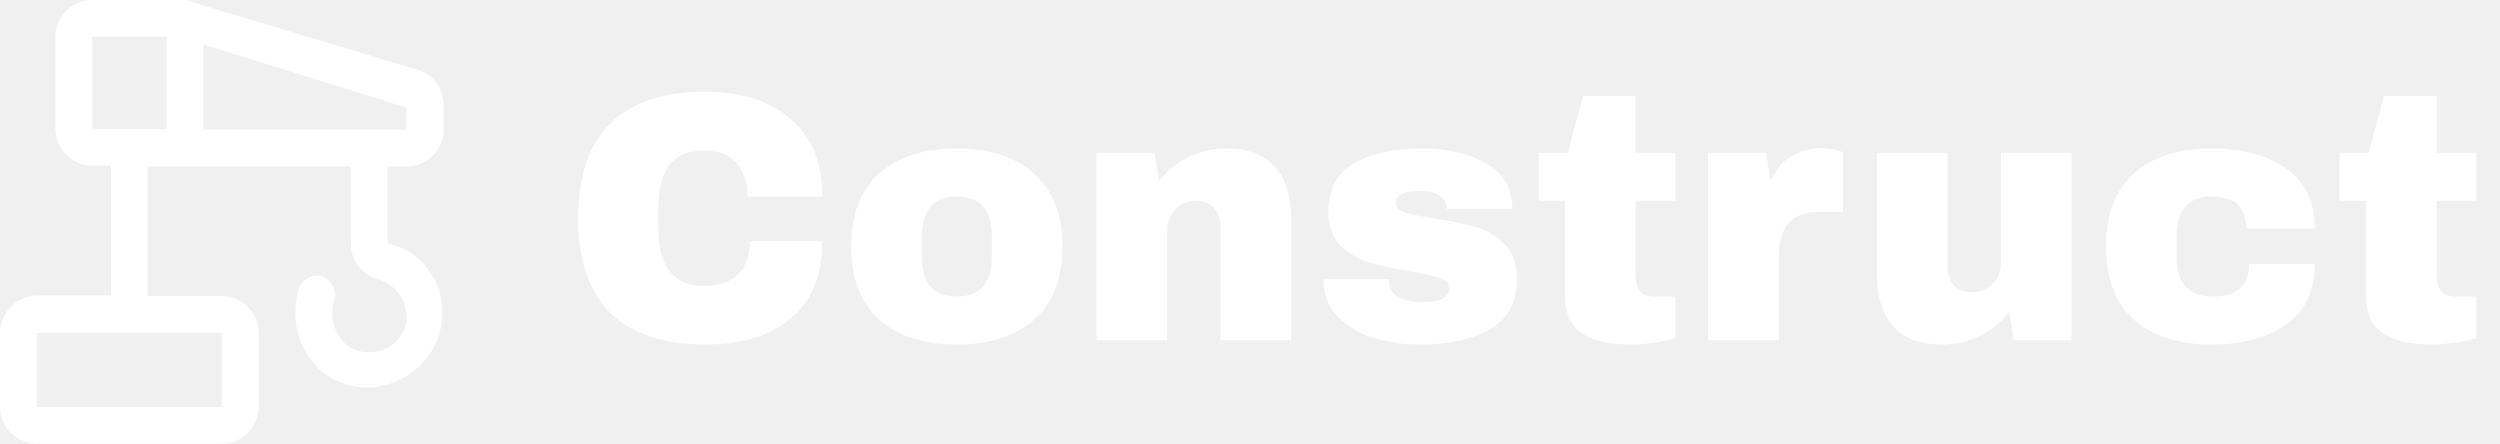
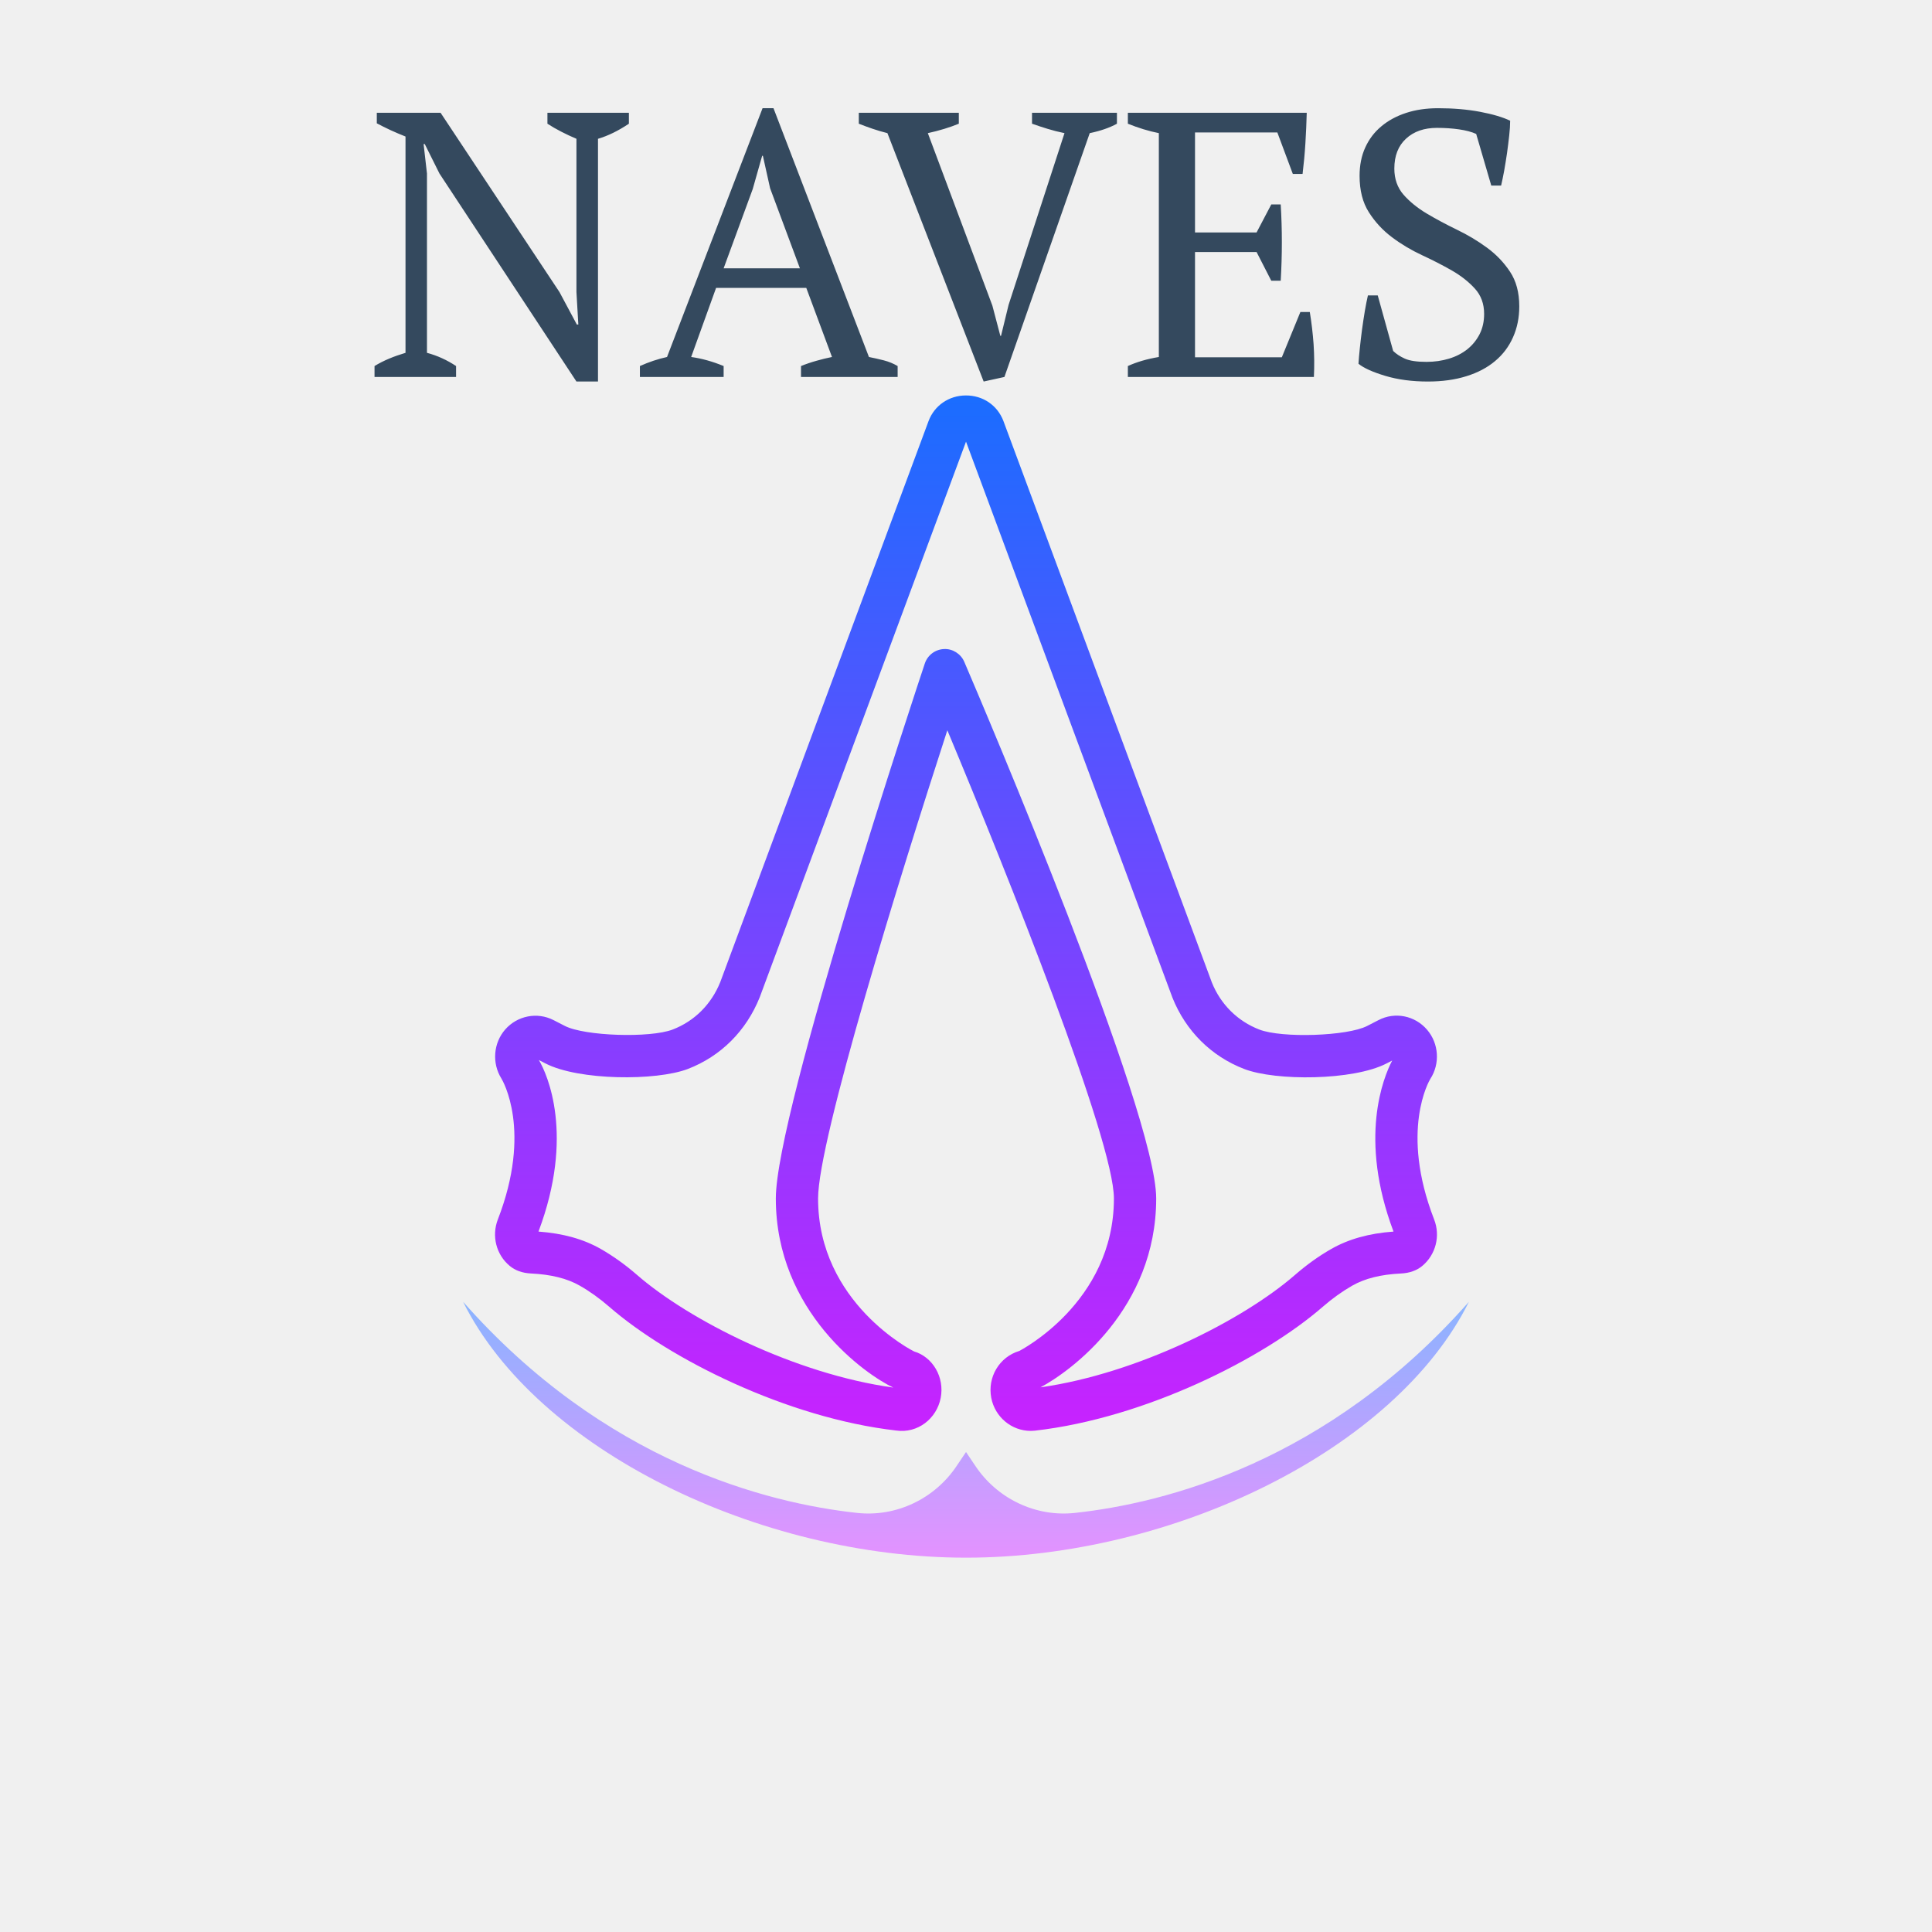
- <svg xmlns="http://www.w3.org/2000/svg" fill="none" height="30" viewBox="0 0 169 30" width="169">
-   <g fill="#fff">
-     <path d="m27.516 11.25c1.359 0 2.484-1.125 2.484-2.484v-1.641c0-1.125-.75-2.109-1.734-2.391l-15.281-4.594c-.234-.141-.469-.141-.75-.141h-6c-1.359 0-2.484 1.125-2.484 2.484v6.234c0 1.359 1.125 2.484 2.484 2.484h1.266v8.766h-5.016c-1.359.047-2.484 1.172-2.484 2.531v5.016c0 1.359 1.125 2.484 2.484 2.484h12.516c1.359 0 2.484-1.125 2.484-2.484v-5.016c0-1.359-1.125-2.484-2.484-2.484h-5.016v-8.766h13.734v5.25c0 1.125.75 2.109 1.875 2.391 1.266.375 2.016 1.641 1.875 2.859-.141.984-.984 1.875-2.016 2.016-.75.141-1.5 0-2.109-.516-.516-.516-.891-1.266-.891-2.016 0-.234 0-.609.141-.891.234-.609-.141-1.359-.75-1.641-.609-.234-1.359.141-1.641.75-.141.609-.234 1.125-.234 1.734 0 1.5.609 2.859 1.734 3.891.891.75 2.016 1.125 3.234 1.125.234 0 .609 0 .891-.141 2.016-.375 3.609-2.016 3.984-3.984.516-2.625-1.125-5.109-3.609-5.625v-5.203zm-12.516 16.266h-12.516v-5.016h12.516zm12.516-18.75h-13.781v-5.766l13.734 4.266v1.5zm-21.281-6.281h5.016v6.234h-5.016z" />
-     <path d="m47.648 6.2c2.448 0 4.384.616 5.808 1.848 1.424 1.216 2.136 2.96 2.136 5.232h-5.064c0-.96-.256-1.72-.768-2.28-.496-.56-1.208-.84-2.136-.84-1.072 0-1.864.336-2.376 1.008-.496.672-.744 1.608-.744 2.808v1.536c0 1.184.248 2.12.744 2.808.512.672 1.288 1.008 2.328 1.008 1.024 0 1.8-.264 2.328-.792s.792-1.272.792-2.232h4.896c0 2.256-.696 3.984-2.088 5.184-1.376 1.2-3.328 1.8-5.856 1.8-2.816 0-4.952-.72-6.408-2.16-1.44-1.44-2.16-3.568-2.16-6.384s.72-4.944 2.16-6.384c1.456-1.44 3.592-2.16 6.408-2.16zm17.024 3.84c2.224 0 3.968.568 5.232 1.704 1.28 1.12 1.92 2.76 1.92 4.92s-.64 3.808-1.92 4.944c-1.264 1.12-3.008 1.68-5.232 1.68s-3.968-.56-5.232-1.68-1.896-2.768-1.896-4.944.632-3.824 1.896-4.944 3.008-1.68 5.232-1.68zm0 3.24c-1.568 0-2.352.904-2.352 2.712v1.368c0 1.792.784 2.688 2.352 2.688 1.584 0 2.376-.896 2.376-2.688v-1.368c0-1.808-.792-2.712-2.376-2.712zm18.192-3.24c1.472 0 2.576.408 3.312 1.224s1.104 1.992 1.104 3.528v8.208h-4.776v-7.632c0-.544-.144-.976-.432-1.296-.272-.336-.664-.504-1.176-.504-.592 0-1.072.192-1.44.576s-.552.856-.552 1.416v7.44h-4.776v-12.672h3.912l.312 1.92c.496-.672 1.144-1.208 1.944-1.608.816-.4 1.672-.6 2.568-.6zm13.296 0c1.696 0 3.128.336 4.296 1.008 1.184.656 1.776 1.68 1.776 3.072h-4.44c0-.464-.208-.792-.624-.984-.288-.16-.648-.24-1.08-.24-1.152 0-1.728.272-1.728.816 0 .304.2.52.6.648s1.056.264 1.968.408c1.12.16 2.056.352 2.808.576.752.208 1.408.592 1.968 1.152.56.544.84 1.312.84 2.304 0 1.616-.608 2.768-1.824 3.456-1.2.688-2.776 1.032-4.728 1.032-1.12 0-2.176-.152-3.168-.456-.992-.32-1.8-.808-2.424-1.464s-.936-1.488-.936-2.496h4.44v.096c.016.544.24.928.672 1.152.448.208.92.312 1.416.312 1.328 0 1.992-.312 1.992-.936 0-.32-.208-.552-.624-.696s-1.096-.296-2.04-.456c-1.136-.192-2.072-.4-2.808-.624-.72-.224-1.352-.6-1.896-1.128-.544-.544-.816-1.296-.816-2.256 0-1.552.584-2.656 1.752-3.312 1.184-.656 2.72-.984 4.608-.984zm17.096.288v3.24h-2.688v4.824c0 .576.096 1 .288 1.272.192.256.544.384 1.056.384h1.344v2.808c-.384.128-.88.232-1.488.312s-1.136.12-1.584.12c-1.408 0-2.496-.256-3.264-.768-.752-.512-1.128-1.384-1.128-2.616v-6.336h-1.776v-3.24h1.968l1.032-3.84h3.552v3.84zm9.92-.312c.368 0 .696.048.984.144.288.08.432.128.432.144v4.008h-1.536c-.992 0-1.712.256-2.16.768-.432.512-.648 1.272-.648 2.28v5.64h-4.776v-12.672h3.912l.312 1.92c.288-.736.744-1.288 1.368-1.656.624-.384 1.328-.576 2.112-.576zm12.949 12.984-.312-1.92c-.496.688-1.152 1.232-1.968 1.632-.8.384-1.648.576-2.544.576-1.472 0-2.576-.408-3.312-1.224s-1.104-1.992-1.104-3.528v-8.208h4.776v7.632c0 .544.136.984.408 1.32.288.32.688.48 1.2.48.592 0 1.072-.192 1.44-.576s.552-.856.552-1.416v-7.44h4.776v12.672zm13.368-12.96c2.08 0 3.76.448 5.04 1.344 1.296.88 1.944 2.232 1.944 4.056h-4.632c0-1.44-.784-2.16-2.352-2.16s-2.352.904-2.352 2.712v1.368c0 1.792.816 2.688 2.448 2.688s2.448-.736 2.448-2.208h4.44c0 1.84-.648 3.208-1.944 4.104-1.28.896-2.96 1.344-5.04 1.344-2.224 0-3.968-.56-5.232-1.68s-1.896-2.768-1.896-4.944.632-3.824 1.896-4.944 3.008-1.68 5.232-1.68zm17.904.288v3.24h-2.688v4.824c0 .576.096 1 .288 1.272.192.256.544.384 1.056.384h1.344v2.808c-.384.128-.88.232-1.488.312s-1.136.12-1.584.12c-1.408 0-2.496-.256-3.264-.768-.752-.512-1.128-1.384-1.128-2.616v-6.336h-1.776v-3.24h1.968l1.032-3.84h3.552v3.84z" />
+ <svg xmlns="http://www.w3.org/2000/svg" x="0px" y="0px" width="64" height="64" viewBox="0 0 172 172" style=" fill:#000000;">
+   <defs>
+     <linearGradient x1="86" y1="128.704" x2="86" y2="161.25" gradientUnits="userSpaceOnUse" id="color-1_sQ0jBs9KfjXV_gr1">
+       <stop offset="0" stop-color="#8ab4ff" />
+       <stop offset="1" stop-color="#e492ff" />
+     </linearGradient>
+     <linearGradient x1="86" y1="13.435" x2="86" y2="145.133" gradientUnits="userSpaceOnUse" id="color-2_sQ0jBs9KfjXV_gr2">
+       <stop offset="0" stop-color="#1a6dff" />
+       <stop offset="1" stop-color="#c822ff" />
+     </linearGradient>
+   </defs>
+   <g transform="translate(25.8,25.8) scale(0.7,0.7)">
+     <g fill="none" fill-rule="nonzero" stroke="none" stroke-width="none" stroke-linecap="butt" stroke-linejoin="miter" stroke-miterlimit="10" stroke-dasharray="" stroke-dashoffset="0" font-family="none" font-weight="none" font-size="none" text-anchor="none" style="mix-blend-mode: normal">
+       <path d="M0,172v-172h172v172z" fill="none" stroke="none" stroke-width="1" />
+       <g stroke="none" stroke-width="1">
+         <path d="M149.963,128.704c-9.352,18.812 -37.625,32.546 -63.962,32.546c-26.337,0 -54.61,-13.733 -63.962,-32.546c17.979,20.398 38.727,25.612 50.068,26.848c5.026,0.564 9.944,-1.801 12.739,-6.02l1.156,-1.72l1.156,1.72c2.795,4.219 7.713,6.584 12.739,6.02c11.341,-1.236 32.089,-6.45 50.068,-26.848z" fill="url(#color-1_sQ0jBs9KfjXV_gr1)" />
+         <path d="M94.232,145.125c-2.432,0 -4.545,-1.76 -5.018,-4.19c-0.508,-2.653 1.032,-5.219 3.58,-5.982v0c-0.04,0.003 12.018,-6.082 12.018,-19.39c0,-7.369 -13.429,-41.003 -21.186,-59.544c-6.05,18.616 -16.439,52.116 -16.439,59.544c0,13.327 12.086,19.406 12.207,19.457c2.36,0.696 3.9,3.265 3.389,5.91c-0.516,2.647 -2.932,4.542 -5.66,4.149c-13.897,-1.591 -28.901,-9.127 -36.504,-15.746c-1.207,-1.048 -2.462,-1.948 -3.733,-2.674c-1.613,-0.922 -3.647,-1.43 -6.213,-1.553c-1.099,-0.056 -2.013,-0.382 -2.714,-0.973c-1.707,-1.422 -2.311,-3.792 -1.502,-5.891c4.383,-11.296 0.613,-17.676 0.449,-17.942c-1.215,-1.948 -1.013,-4.507 0.489,-6.224c1.543,-1.76 4.066,-2.255 6.138,-1.199l1.446,0.742c2.502,1.293 10.831,1.569 13.714,0.462c2.771,-1.064 4.923,-3.214 6.058,-6.044l26.485,-71.337c0.734,-1.975 2.588,-3.255 4.727,-3.263c2.201,-0.016 4.037,1.263 4.792,3.241l26.518,71.426c1.11,2.765 3.263,4.913 6.036,5.98c2.876,1.113 11.207,0.836 13.712,-0.46l1.438,-0.739c2.086,-1.091 4.636,-0.586 6.181,1.22c1.502,1.75 1.672,4.324 0.411,6.259c-0.126,0.207 -3.892,6.584 0.486,17.869c0.817,2.094 0.215,4.467 -1.497,5.904c-0.718,0.594 -1.623,0.916 -2.712,0.97c-2.564,0.121 -4.596,0.629 -6.216,1.553c-1.266,0.726 -2.521,1.623 -3.736,2.679c-7.606,6.617 -22.61,14.155 -36.566,15.751c-0.245,0.024 -0.411,0.032 -0.578,0.032zM31.627,119.776c3.144,0.234 5.73,0.959 7.928,2.212c1.58,0.906 3.123,2.01 4.593,3.289c6.622,5.765 20.148,12.62 32.599,14.338c-3.437,-1.61 -14.934,-9.592 -14.934,-24.053c0,-11.059 18.176,-65.717 18.95,-68.037c0.352,-1.059 1.322,-1.79 2.438,-1.836c1.078,-0.062 2.142,0.599 2.58,1.626c2.502,5.829 24.408,57.263 24.408,68.246c0,14.026 -10.82,21.96 -14.717,24.026c12.368,-1.752 25.789,-8.57 32.379,-14.306c1.478,-1.285 3.023,-2.392 4.596,-3.289c2.212,-1.263 4.811,-1.989 7.925,-2.215c-4.467,-11.865 -1.295,-19.587 -0.169,-21.755l-0.72,0.374c-4.219,2.185 -14.093,2.249 -18.108,0.699c-4.179,-1.61 -7.418,-4.827 -9.116,-9.06l-26.257,-70.722l-26.233,70.654c-1.723,4.3 -4.961,7.517 -9.143,9.127c-4.021,1.54 -13.889,1.481 -18.108,-0.701l-0.841,-0.433c1.078,1.806 4.558,9.578 -0.048,21.814zM140.927,97.653v0z" fill="url(#color-2_sQ0jBs9KfjXV_gr2)" />
+       </g>
+       <g fill="#34495e" stroke="none" stroke-width="1">
+         <path d="M32.766,-21.124v-1.39h10.36v1.39c-1.34,0.9 -2.65,1.54 -3.93,1.92v0v30.87h-2.74l-17.42,-26.45l-1.87,-3.75h-0.15l0.43,3.75v22.8c1.313,0.353 2.547,0.913 3.7,1.68v0v1.39h-10.37v-1.39c0.58,-0.353 1.197,-0.667 1.85,-0.94c0.653,-0.273 1.35,-0.52 2.09,-0.74v0v-27.51c-0.64,-0.253 -1.273,-0.523 -1.9,-0.81c-0.62,-0.287 -1.203,-0.577 -1.75,-0.87v0v-1.34h8.11l15.12,22.8l2.21,4.13h0.19l-0.24,-4.13v-19.49c-0.673,-0.287 -1.32,-0.59 -1.94,-0.91c-0.627,-0.32 -1.21,-0.657 -1.75,-1.01zM55.176,9.696v1.39h-10.65v-1.39c1.147,-0.513 2.297,-0.897 3.45,-1.15v0l12.15,-31.64h1.39l12.14,31.64c0.64,0.127 1.273,0.27 1.9,0.43c0.62,0.16 1.203,0.4 1.75,0.72v0v1.39h-12.29v-1.39c0.64,-0.26 1.297,-0.483 1.97,-0.67c0.673,-0.193 1.33,-0.353 1.97,-0.48v0l-3.27,-8.79h-11.47l-3.17,8.79c1.347,0.187 2.723,0.57 4.13,1.15zM58.876,-12.814l-3.7,10.08h9.7l-3.79,-10.18l-0.92,-4.13h-0.09zM91.416,1.916l7.11,-21.84c-0.773,-0.16 -1.493,-0.343 -2.16,-0.55c-0.673,-0.207 -1.33,-0.423 -1.97,-0.65v0v-1.39h10.8v1.39c-0.927,0.513 -2.08,0.913 -3.46,1.2v0l-10.85,31.01l-2.64,0.58l-12.24,-31.59c-0.64,-0.16 -1.263,-0.343 -1.87,-0.55c-0.607,-0.207 -1.197,-0.423 -1.77,-0.65v0v-1.39h12.72v1.39c-0.547,0.227 -1.157,0.443 -1.83,0.65c-0.673,0.207 -1.377,0.39 -2.11,0.55v0l8.21,21.94l1.01,3.84h0.09zM106.586,-22.514h22.75c-0.033,1.28 -0.09,2.567 -0.17,3.86c-0.08,1.3 -0.2,2.607 -0.36,3.92v0h-1.24l-1.97,-5.28h-10.47v12.72h7.83l1.87,-3.56h1.2c0.193,3.173 0.193,6.407 0,9.7v0h-1.2l-1.87,-3.65h-7.83v13.39h11.04l2.36,-5.76h1.2c0.22,1.347 0.38,2.707 0.48,4.08c0.093,1.38 0.107,2.773 0.04,4.18v0h-23.66v-1.39c1.12,-0.513 2.433,-0.897 3.94,-1.15v0v-28.47c-0.64,-0.127 -1.297,-0.293 -1.97,-0.5c-0.673,-0.207 -1.33,-0.44 -1.97,-0.7v0zM138.366,0.716l1.96,7.06c0.387,0.38 0.883,0.707 1.49,0.98c0.607,0.273 1.52,0.41 2.74,0.41v0c1.02,0 1.98,-0.137 2.88,-0.41c0.893,-0.273 1.67,-0.673 2.33,-1.2c0.653,-0.527 1.173,-1.167 1.56,-1.92c0.38,-0.753 0.57,-1.61 0.57,-2.57v0c0,-1.28 -0.39,-2.35 -1.17,-3.21c-0.787,-0.867 -1.763,-1.637 -2.93,-2.31c-1.167,-0.667 -2.44,-1.32 -3.82,-1.96c-1.373,-0.64 -2.643,-1.4 -3.81,-2.28c-1.173,-0.88 -2.15,-1.937 -2.93,-3.17c-0.787,-1.233 -1.18,-2.777 -1.18,-4.63v0c0,-1.347 0.24,-2.547 0.72,-3.6c0.48,-1.06 1.16,-1.957 2.04,-2.69c0.88,-0.74 1.93,-1.31 3.15,-1.71c1.213,-0.4 2.573,-0.6 4.08,-0.6v0c1.947,0 3.73,0.153 5.35,0.46c1.613,0.307 2.883,0.683 3.81,1.13v0c0,0.54 -0.04,1.17 -0.12,1.89c-0.08,0.72 -0.173,1.467 -0.28,2.24c-0.113,0.767 -0.233,1.51 -0.36,2.23c-0.133,0.72 -0.263,1.35 -0.39,1.89v0h-1.25l-1.92,-6.57c-0.573,-0.26 -1.3,-0.453 -2.18,-0.58c-0.88,-0.127 -1.817,-0.19 -2.81,-0.19v0c-1.633,0 -2.943,0.457 -3.93,1.37c-0.993,0.913 -1.49,2.183 -1.49,3.81v0c0,1.313 0.39,2.42 1.17,3.32c0.787,0.893 1.773,1.693 2.96,2.4c1.18,0.7 2.45,1.38 3.81,2.04c1.36,0.653 2.633,1.413 3.82,2.28c1.18,0.86 2.163,1.883 2.95,3.07c0.787,1.18 1.18,2.65 1.18,4.41v0c0,1.44 -0.267,2.753 -0.8,3.94c-0.527,1.187 -1.287,2.193 -2.28,3.02c-0.987,0.833 -2.2,1.473 -3.64,1.92c-1.44,0.453 -3.073,0.68 -4.9,0.68v0c-2.013,0 -3.82,-0.24 -5.42,-0.72c-1.6,-0.48 -2.737,-0.993 -3.41,-1.54v0c0.033,-0.547 0.09,-1.203 0.17,-1.97c0.08,-0.767 0.173,-1.557 0.28,-2.37c0.113,-0.82 0.233,-1.613 0.36,-2.38c0.133,-0.767 0.263,-1.423 0.39,-1.97v0z" />
+       </g>
+       <path d="M0.776,21.666v-54.76h165.59v54.76z" fill="#ff0000" stroke="#50e3c2" stroke-width="3" opacity="0" />
+     </g>
  </g>
</svg>
